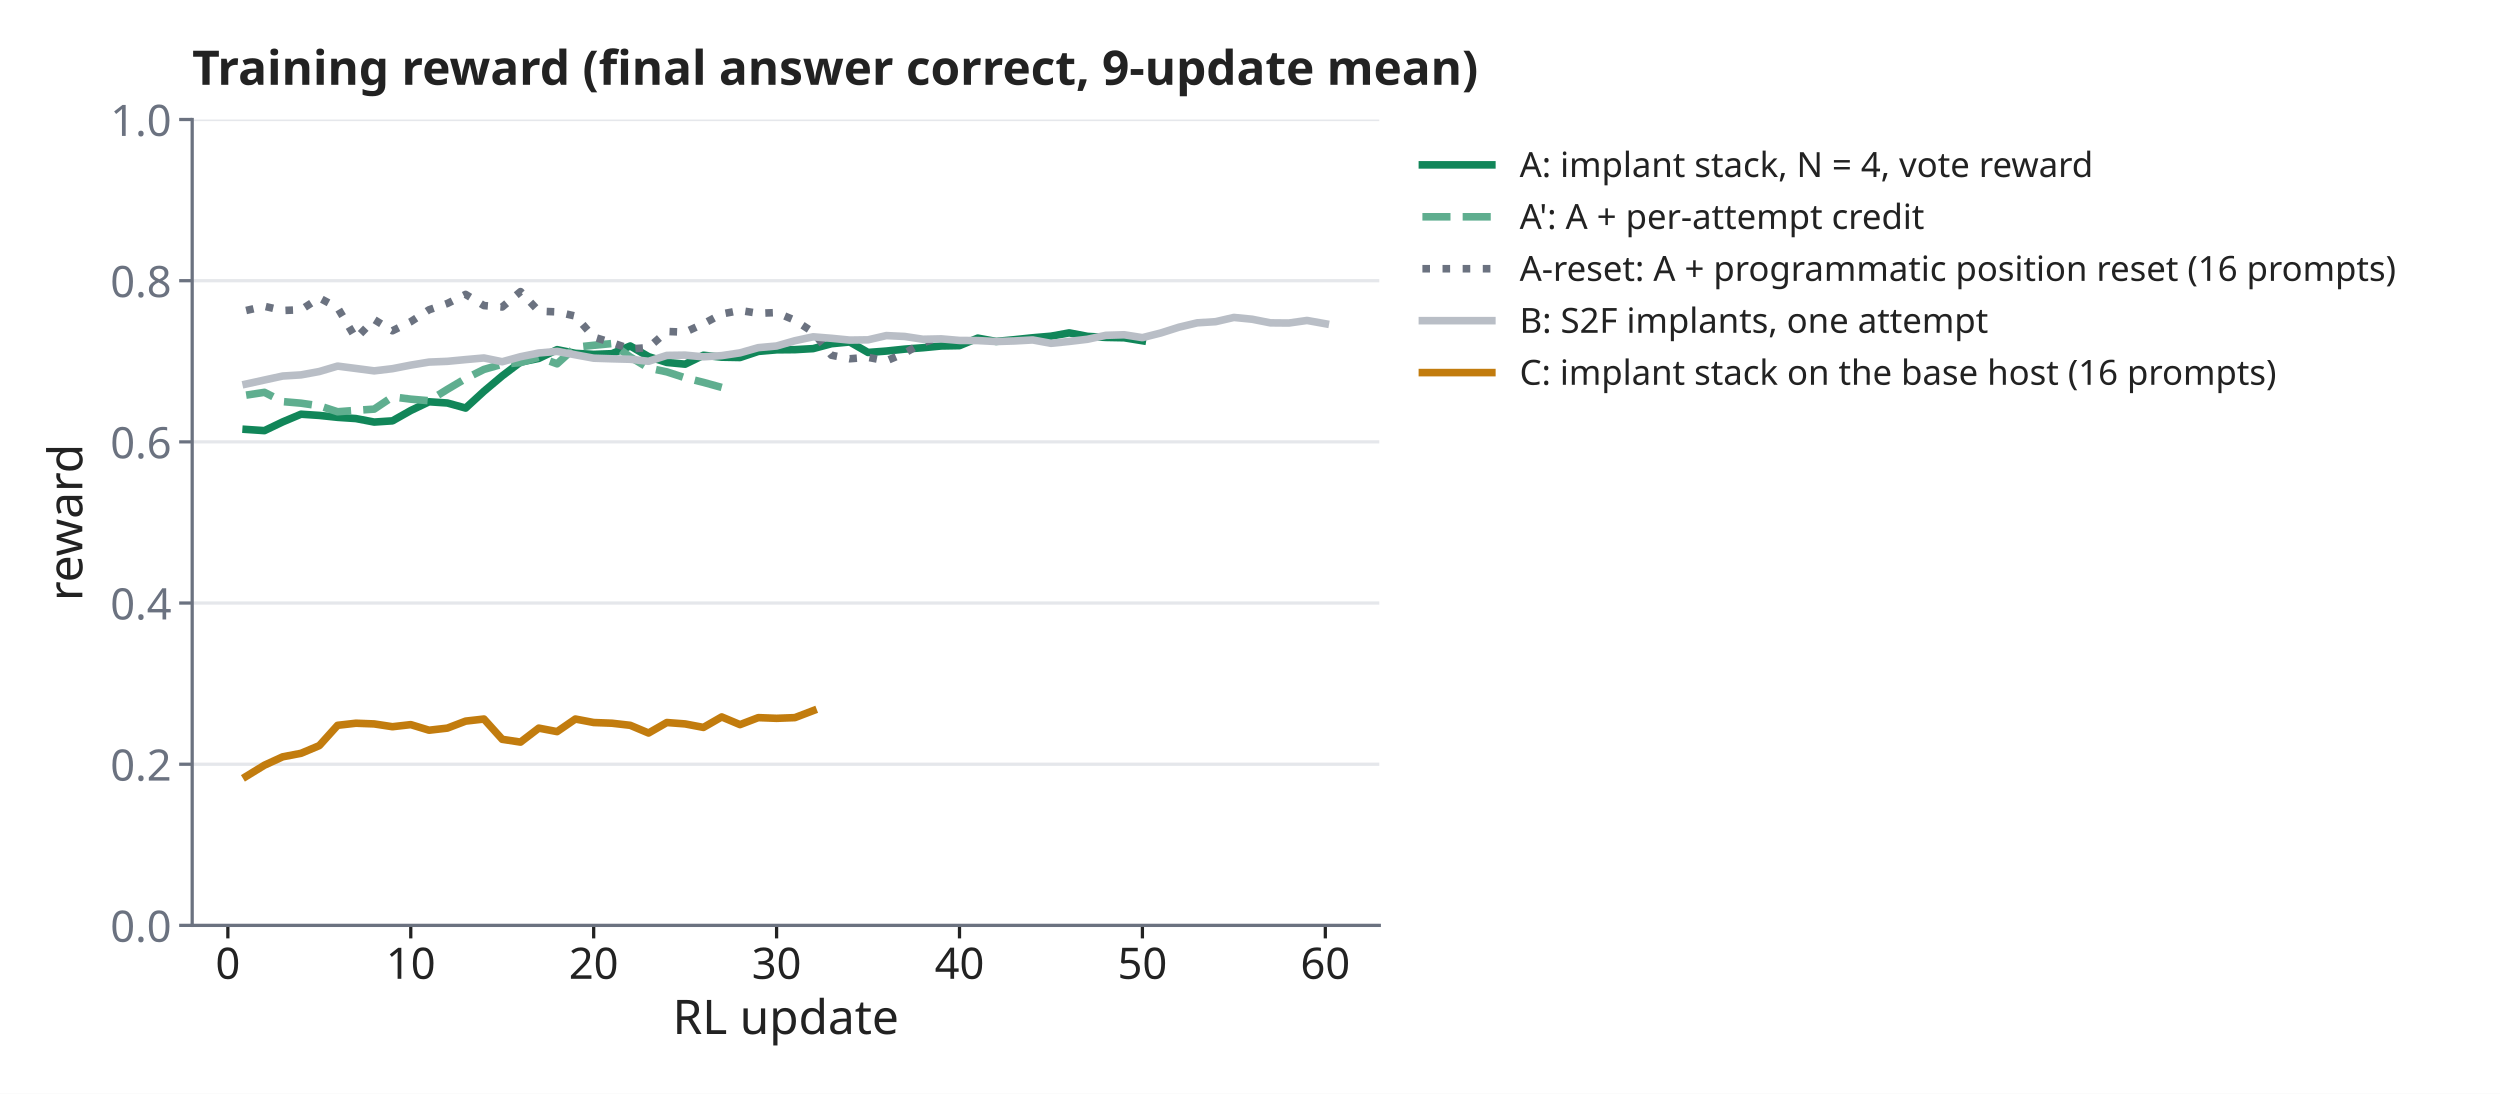
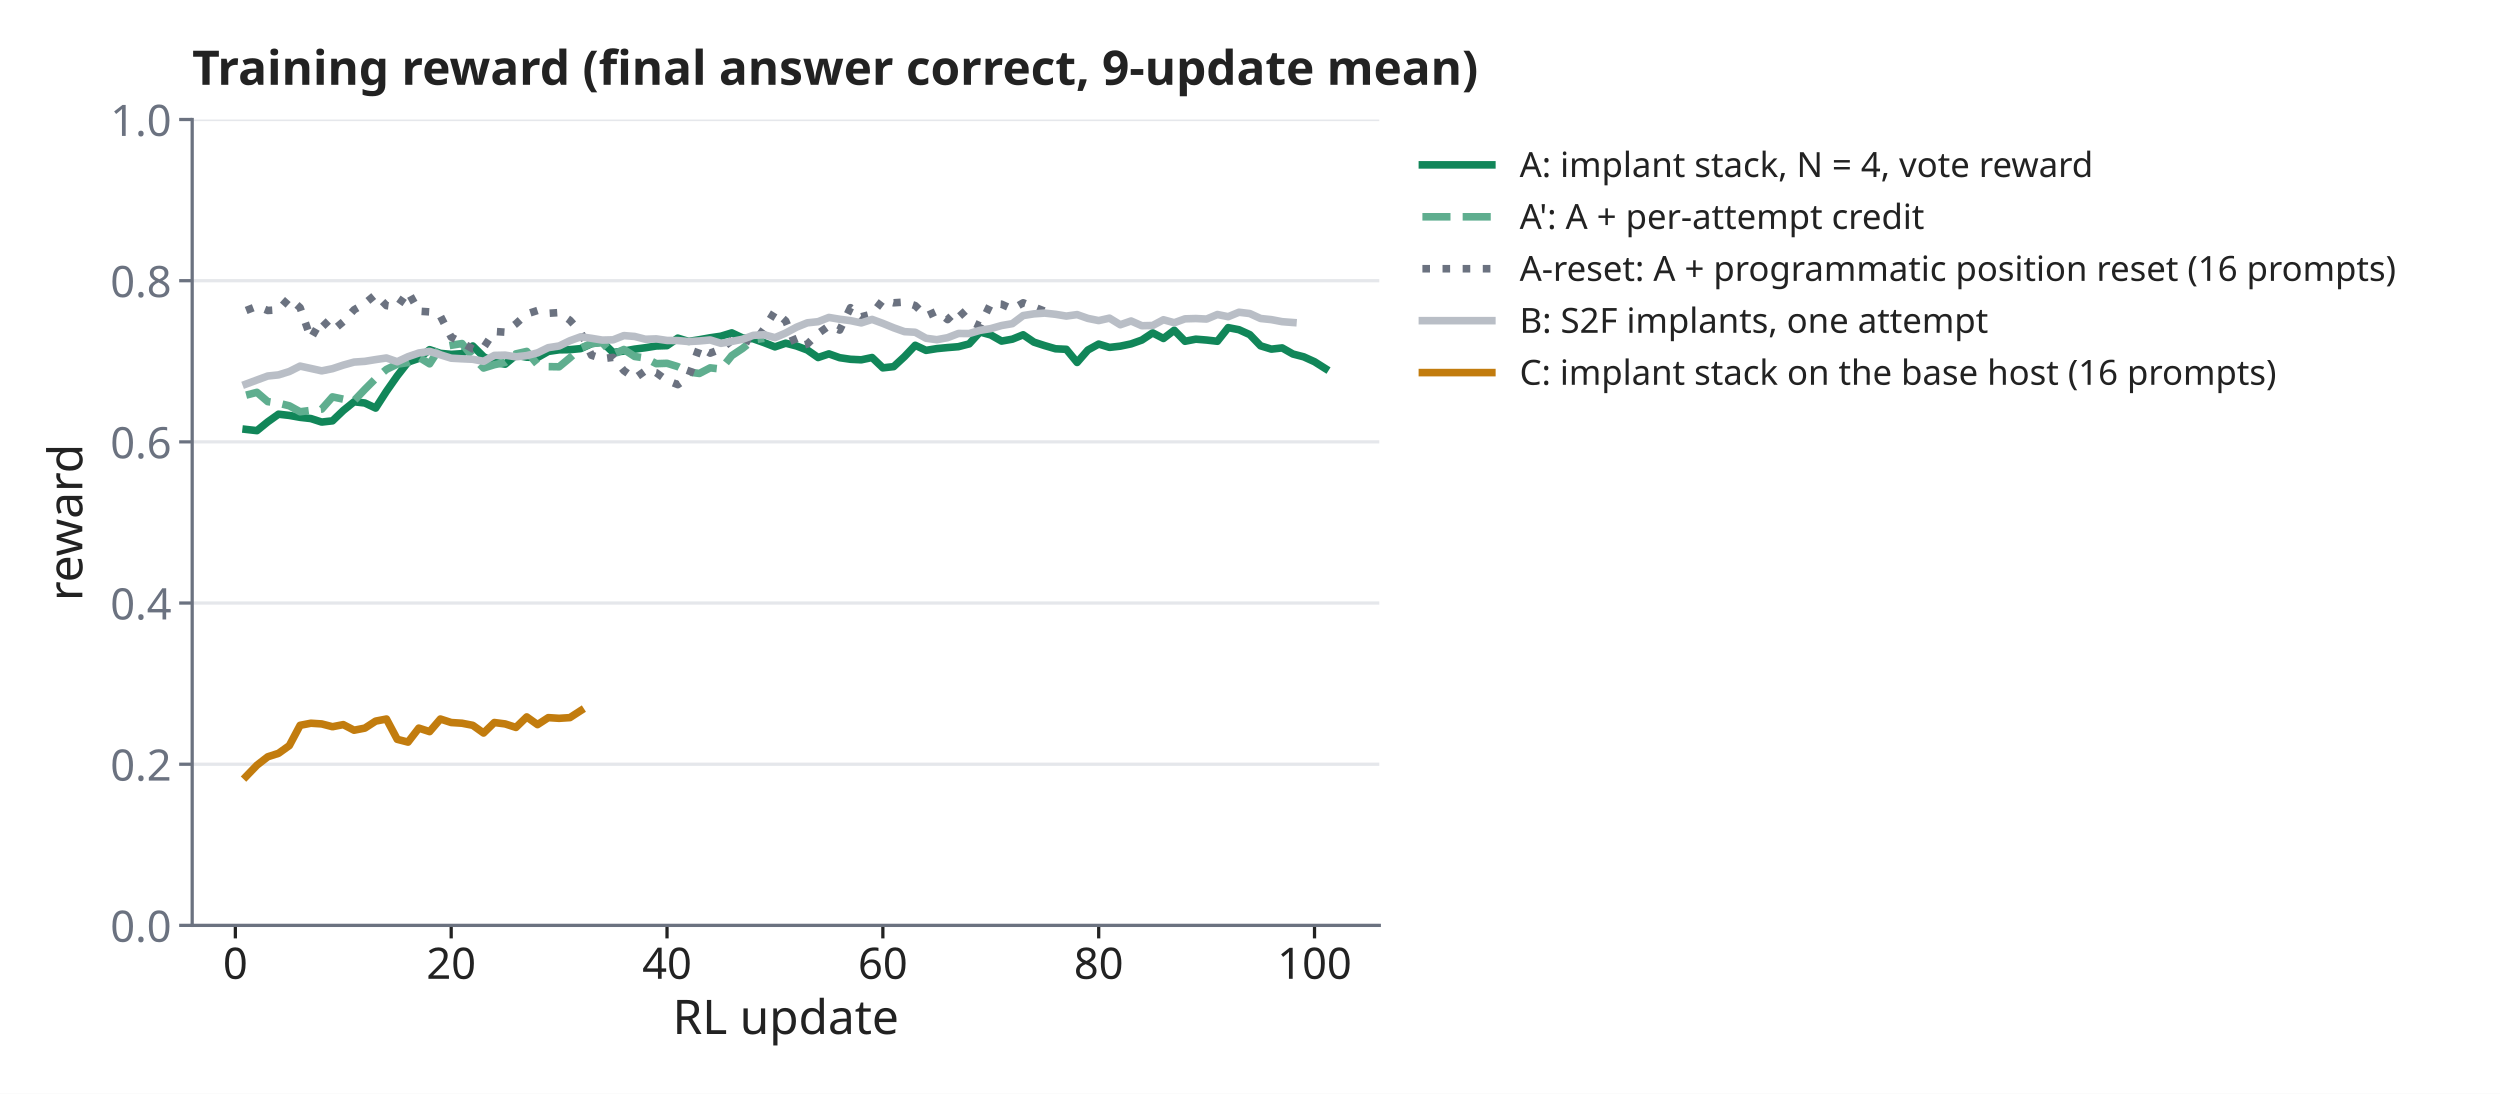
<svg xmlns="http://www.w3.org/2000/svg" xmlns:xlink="http://www.w3.org/1999/xlink" width="1152pt" height="504pt" viewBox="0 0 1152 504" version="1.1">
  <defs>
    <style type="text/css">*{stroke-linejoin: round; stroke-linecap: butt}</style>
  </defs>
  <g id="figure_1">
    <g id="patch_1">
      <path d="M 0 504  L 1152 504  L 1152 0  L 0 0  z " style="fill: #ffffff" />
    </g>
    <g id="axes_1">
      <g id="patch_2">
        <path d="M 88.56 426.42  L 635.572 426.42  L 635.572 55.071  L 88.56 55.071  z " style="fill: #ffffff" />
      </g>
      <g id="matplotlib.axis_1">
        <g id="xtick_1">
          <g id="line2d_1">
            <defs>
-               <path id="m42eb57b015" d="M 0 0  L 0 6  " style="stroke: #222222; stroke-width: 1.5" />
+               <path id="mf95014a06d" d="M 0 0  L 0 6  " style="stroke: #222222; stroke-width: 1.5" />
            </defs>
            <g>
-               <use xlink:href="#m42eb57b015" x="104.996" y="426.42" style="fill: #222222; stroke: #222222; stroke-width: 1.5" />
+               <use xlink:href="#mf95014a06d" x="108.451" y="426.42" style="fill: #222222; stroke: #222222; stroke-width: 1.5" />
            </g>
          </g>
          <g id="text_1">
-             <text style="fill: #222222; font: 20px 'Avenir Next'; text-anchor: middle" x="104.996" y="451.039" transform="rotate(-0 104.9956 451.0387)">0</text>
+             <text style="fill: #222222; font: 20px 'Avenir Next'; text-anchor: middle" x="108.451" y="451.039" transform="rotate(-0 108.4513 451.0387)">0</text>
          </g>
        </g>
        <g id="xtick_2">
          <g id="line2d_2">
            <g>
-               <use xlink:href="#m42eb57b015" x="189.281" y="426.42" style="fill: #222222; stroke: #222222; stroke-width: 1.5" />
+               <use xlink:href="#mf95014a06d" x="207.908" y="426.42" style="fill: #222222; stroke: #222222; stroke-width: 1.5" />
            </g>
          </g>
          <g id="text_2">
-             <text style="fill: #222222; font: 20px 'Avenir Next'; text-anchor: middle" x="189.281" y="451.039" transform="rotate(-0 189.281 451.0387)">10</text>
+             <text style="fill: #222222; font: 20px 'Avenir Next'; text-anchor: middle" x="207.908" y="451.039" transform="rotate(-0 207.9081 451.0387)">20</text>
          </g>
        </g>
        <g id="xtick_3">
          <g id="line2d_3">
            <g>
-               <use xlink:href="#m42eb57b015" x="273.566" y="426.42" style="fill: #222222; stroke: #222222; stroke-width: 1.5" />
+               <use xlink:href="#mf95014a06d" x="307.365" y="426.42" style="fill: #222222; stroke: #222222; stroke-width: 1.5" />
            </g>
          </g>
          <g id="text_3">
-             <text style="fill: #222222; font: 20px 'Avenir Next'; text-anchor: middle" x="273.566" y="451.039" transform="rotate(-0 273.5664 451.0387)">20</text>
+             <text style="fill: #222222; font: 20px 'Avenir Next'; text-anchor: middle" x="307.365" y="451.039" transform="rotate(-0 307.3648 451.0387)">40</text>
          </g>
        </g>
        <g id="xtick_4">
          <g id="line2d_4">
            <g>
-               <use xlink:href="#m42eb57b015" x="357.852" y="426.42" style="fill: #222222; stroke: #222222; stroke-width: 1.5" />
+               <use xlink:href="#mf95014a06d" x="406.822" y="426.42" style="fill: #222222; stroke: #222222; stroke-width: 1.5" />
            </g>
          </g>
          <g id="text_4">
-             <text style="fill: #222222; font: 20px 'Avenir Next'; text-anchor: middle" x="357.852" y="451.039" transform="rotate(-0 357.8517 451.0387)">30</text>
+             <text style="fill: #222222; font: 20px 'Avenir Next'; text-anchor: middle" x="406.822" y="451.039" transform="rotate(-0 406.8215 451.0387)">60</text>
          </g>
        </g>
        <g id="xtick_5">
          <g id="line2d_5">
            <g>
-               <use xlink:href="#m42eb57b015" x="442.137" y="426.42" style="fill: #222222; stroke: #222222; stroke-width: 1.5" />
+               <use xlink:href="#mf95014a06d" x="506.278" y="426.42" style="fill: #222222; stroke: #222222; stroke-width: 1.5" />
            </g>
          </g>
          <g id="text_5">
-             <text style="fill: #222222; font: 20px 'Avenir Next'; text-anchor: middle" x="442.137" y="451.039" transform="rotate(-0 442.1371 451.0387)">40</text>
+             <text style="fill: #222222; font: 20px 'Avenir Next'; text-anchor: middle" x="506.278" y="451.039" transform="rotate(-0 506.2783 451.0387)">80</text>
          </g>
        </g>
        <g id="xtick_6">
          <g id="line2d_6">
            <g>
-               <use xlink:href="#m42eb57b015" x="526.422" y="426.42" style="fill: #222222; stroke: #222222; stroke-width: 1.5" />
+               <use xlink:href="#mf95014a06d" x="605.735" y="426.42" style="fill: #222222; stroke: #222222; stroke-width: 1.5" />
            </g>
          </g>
          <g id="text_6">
-             <text style="fill: #222222; font: 20px 'Avenir Next'; text-anchor: middle" x="526.422" y="451.039" transform="rotate(-0 526.4225 451.0387)">50</text>
-           </g>
-         </g>
-         <g id="xtick_7">
-           <g id="line2d_7">
-             <g>
-               <use xlink:href="#m42eb57b015" x="610.708" y="426.42" style="fill: #222222; stroke: #222222; stroke-width: 1.5" />
-             </g>
-           </g>
-           <g id="text_7">
-             <text style="fill: #222222; font: 20px 'Avenir Next'; text-anchor: middle" x="610.708" y="451.039" transform="rotate(-0 610.7078 451.0387)">60</text>
-           </g>
-         </g>
-         <g id="text_8">
+             <text style="fill: #222222; font: 20px 'Avenir Next'; text-anchor: middle" x="605.735" y="451.039" transform="rotate(-0 605.735 451.0387)">100</text>
+           </g>
+         </g>
+         <g id="text_7">
          <text style="fill: #222222; font: 22px 'Avenir Next'; text-anchor: middle" x="362.066" y="476.469" transform="rotate(-0 362.066 476.4694)">RL update</text>
        </g>
      </g>
      <g id="matplotlib.axis_2">
        <g id="ytick_1">
+           <g id="line2d_7">
+             <path d="M 88.56 426.42  L 635.572 426.42  " clip-path="url(#pf573c07613)" style="fill: none; stroke: #e5e7eb; stroke-width: 1.5; stroke-linecap: square" />
+           </g>
          <g id="line2d_8">
-             <path d="M 88.56 426.42  L 635.572 426.42  " clip-path="url(#p073f8af933)" style="fill: none; stroke: #e5e7eb; stroke-width: 1.5; stroke-linecap: square" />
-           </g>
+             <defs>
+               <path id="mb111ab6ae6" d="M 0 0  L -6 0  " style="stroke: #6b7280; stroke-width: 1.5" />
+             </defs>
+             <g>
+               <use xlink:href="#mb111ab6ae6" x="88.56" y="426.42" style="fill: #6b7280; stroke: #6b7280; stroke-width: 1.5" />
+             </g>
+           </g>
+           <g id="text_8">
+             <text style="fill: #6b7280; font: 20px 'Avenir Next'; text-anchor: end" x="79.06" y="433.979" transform="rotate(-0 79.06 433.9794)">0.0</text>
+           </g>
+         </g>
+         <g id="ytick_2">
          <g id="line2d_9">
-             <defs>
-               <path id="m8c524ef8d2" d="M 0 0  L -6 0  " style="stroke: #6b7280; stroke-width: 1.5" />
-             </defs>
-             <g>
-               <use xlink:href="#m8c524ef8d2" x="88.56" y="426.42" style="fill: #6b7280; stroke: #6b7280; stroke-width: 1.5" />
+             <path d="M 88.56 352.15  L 635.572 352.15  " clip-path="url(#pf573c07613)" style="fill: none; stroke: #e5e7eb; stroke-width: 1.5; stroke-linecap: square" />
+           </g>
+           <g id="line2d_10">
+             <g>
+               <use xlink:href="#mb111ab6ae6" x="88.56" y="352.15" style="fill: #6b7280; stroke: #6b7280; stroke-width: 1.5" />
            </g>
          </g>
          <g id="text_9">
-             <text style="fill: #6b7280; font: 20px 'Avenir Next'; text-anchor: end" x="79.06" y="433.979" transform="rotate(-0 79.06 433.9794)">0.0</text>
-           </g>
-         </g>
-         <g id="ytick_2">
-           <g id="line2d_10">
-             <path d="M 88.56 352.15  L 635.572 352.15  " clip-path="url(#p073f8af933)" style="fill: none; stroke: #e5e7eb; stroke-width: 1.5; stroke-linecap: square" />
-           </g>
+             <text style="fill: #6b7280; font: 20px 'Avenir Next'; text-anchor: end" x="79.06" y="359.71" transform="rotate(-0 79.06 359.7096)">0.2</text>
+           </g>
+         </g>
+         <g id="ytick_3">
          <g id="line2d_11">
-             <g>
-               <use xlink:href="#m8c524ef8d2" x="88.56" y="352.15" style="fill: #6b7280; stroke: #6b7280; stroke-width: 1.5" />
+             <path d="M 88.56 277.88  L 635.572 277.88  " clip-path="url(#pf573c07613)" style="fill: none; stroke: #e5e7eb; stroke-width: 1.5; stroke-linecap: square" />
+           </g>
+           <g id="line2d_12">
+             <g>
+               <use xlink:href="#mb111ab6ae6" x="88.56" y="277.88" style="fill: #6b7280; stroke: #6b7280; stroke-width: 1.5" />
            </g>
          </g>
          <g id="text_10">
-             <text style="fill: #6b7280; font: 20px 'Avenir Next'; text-anchor: end" x="79.06" y="359.71" transform="rotate(-0 79.06 359.7096)">0.2</text>
-           </g>
-         </g>
-         <g id="ytick_3">
-           <g id="line2d_12">
-             <path d="M 88.56 277.88  L 635.572 277.88  " clip-path="url(#p073f8af933)" style="fill: none; stroke: #e5e7eb; stroke-width: 1.5; stroke-linecap: square" />
-           </g>
+             <text style="fill: #6b7280; font: 20px 'Avenir Next'; text-anchor: end" x="79.06" y="285.44" transform="rotate(-0 79.06 285.4399)">0.4</text>
+           </g>
+         </g>
+         <g id="ytick_4">
          <g id="line2d_13">
-             <g>
-               <use xlink:href="#m8c524ef8d2" x="88.56" y="277.88" style="fill: #6b7280; stroke: #6b7280; stroke-width: 1.5" />
+             <path d="M 88.56 203.611  L 635.572 203.611  " clip-path="url(#pf573c07613)" style="fill: none; stroke: #e5e7eb; stroke-width: 1.5; stroke-linecap: square" />
+           </g>
+           <g id="line2d_14">
+             <g>
+               <use xlink:href="#mb111ab6ae6" x="88.56" y="203.611" style="fill: #6b7280; stroke: #6b7280; stroke-width: 1.5" />
            </g>
          </g>
          <g id="text_11">
-             <text style="fill: #6b7280; font: 20px 'Avenir Next'; text-anchor: end" x="79.06" y="285.44" transform="rotate(-0 79.06 285.4399)">0.4</text>
-           </g>
-         </g>
-         <g id="ytick_4">
-           <g id="line2d_14">
-             <path d="M 88.56 203.611  L 635.572 203.611  " clip-path="url(#p073f8af933)" style="fill: none; stroke: #e5e7eb; stroke-width: 1.5; stroke-linecap: square" />
-           </g>
+             <text style="fill: #6b7280; font: 20px 'Avenir Next'; text-anchor: end" x="79.06" y="211.17" transform="rotate(-0 79.06 211.1701)">0.6</text>
+           </g>
+         </g>
+         <g id="ytick_5">
          <g id="line2d_15">
-             <g>
-               <use xlink:href="#m8c524ef8d2" x="88.56" y="203.611" style="fill: #6b7280; stroke: #6b7280; stroke-width: 1.5" />
+             <path d="M 88.56 129.341  L 635.572 129.341  " clip-path="url(#pf573c07613)" style="fill: none; stroke: #e5e7eb; stroke-width: 1.5; stroke-linecap: square" />
+           </g>
+           <g id="line2d_16">
+             <g>
+               <use xlink:href="#mb111ab6ae6" x="88.56" y="129.341" style="fill: #6b7280; stroke: #6b7280; stroke-width: 1.5" />
            </g>
          </g>
          <g id="text_12">
-             <text style="fill: #6b7280; font: 20px 'Avenir Next'; text-anchor: end" x="79.06" y="211.17" transform="rotate(-0 79.06 211.1701)">0.6</text>
-           </g>
-         </g>
-         <g id="ytick_5">
-           <g id="line2d_16">
-             <path d="M 88.56 129.341  L 635.572 129.341  " clip-path="url(#p073f8af933)" style="fill: none; stroke: #e5e7eb; stroke-width: 1.5; stroke-linecap: square" />
-           </g>
+             <text style="fill: #6b7280; font: 20px 'Avenir Next'; text-anchor: end" x="79.06" y="136.9" transform="rotate(-0 79.06 136.9004)">0.8</text>
+           </g>
+         </g>
+         <g id="ytick_6">
          <g id="line2d_17">
-             <g>
-               <use xlink:href="#m8c524ef8d2" x="88.56" y="129.341" style="fill: #6b7280; stroke: #6b7280; stroke-width: 1.5" />
+             <path d="M 88.56 55.071  L 635.572 55.071  " clip-path="url(#pf573c07613)" style="fill: none; stroke: #e5e7eb; stroke-width: 1.5; stroke-linecap: square" />
+           </g>
+           <g id="line2d_18">
+             <g>
+               <use xlink:href="#mb111ab6ae6" x="88.56" y="55.071" style="fill: #6b7280; stroke: #6b7280; stroke-width: 1.5" />
            </g>
          </g>
          <g id="text_13">
-             <text style="fill: #6b7280; font: 20px 'Avenir Next'; text-anchor: end" x="79.06" y="136.9" transform="rotate(-0 79.06 136.9004)">0.8</text>
-           </g>
-         </g>
-         <g id="ytick_6">
-           <g id="line2d_18">
-             <path d="M 88.56 55.071  L 635.572 55.071  " clip-path="url(#p073f8af933)" style="fill: none; stroke: #e5e7eb; stroke-width: 1.5; stroke-linecap: square" />
-           </g>
-           <g id="line2d_19">
-             <g>
-               <use xlink:href="#m8c524ef8d2" x="88.56" y="55.071" style="fill: #6b7280; stroke: #6b7280; stroke-width: 1.5" />
-             </g>
-           </g>
-           <g id="text_14">
            <text style="fill: #6b7280; font: 20px 'Avenir Next'; text-anchor: end" x="79.06" y="62.631" transform="rotate(-0 79.06 62.63063)">1.0</text>
          </g>
        </g>
-         <g id="text_15">
+         <g id="text_14">
          <text style="fill: #222222; font: 22px 'Avenir Next'; text-anchor: middle" x="37.943" y="240.746" transform="rotate(-90 37.9425 240.7456)">reward</text>
        </g>
      </g>
+       <g id="line2d_19">
+         <path d="M 113.424 197.873  L 118.397 198.437  L 123.37 194.408  L 128.343 190.862  L 133.316 191.426  L 138.288 192.312  L 143.261 192.876  L 148.234 194.488  L 153.207 193.924  L 158.18 189.169  L 163.153 185.14  L 168.125 185.704  L 173.098 188.041  L 178.071 180.305  L 183.044 173.213  L 188.017 166.847  L 192.99 165.154  L 197.962 161.125  L 202.935 162.817  L 207.908 163.301  L 212.881 162.978  L 217.854 159.432  L 222.827 164.348  L 227.799 167.008  L 232.772 167.814  L 237.745 163.704  L 242.718 164.59  L 247.691 164.751  L 252.664 161.931  L 257.636 161.205  L 262.609 161.125  L 267.582 160.641  L 272.555 158.385  L 277.528 157.579  L 282.501 162.414  L 287.473 161.77  L 292.446 160.883  L 297.419 160.238  L 302.392 159.432  L 307.365 159.271  L 312.338 155.806  L 317.31 157.337  L 322.283 156.531  L 327.256 155.645  L 332.229 154.92  L 337.202 153.388  L 342.175 155.725  L 347.147 156.128  L 352.12 157.901  L 357.093 159.835  L 362.066 158.143  L 367.039 159.432  L 372.012 161.286  L 376.985 164.751  L 381.957 163.059  L 386.93 164.832  L 391.903 165.557  L 396.876 165.799  L 401.849 164.751  L 406.822 169.506  L 411.794 168.942  L 416.767 164.348  L 421.74 159.11  L 426.713 161.447  L 431.686 160.641  L 436.659 160.158  L 441.631 159.755  L 446.604 158.465  L 451.577 152.985  L 456.55 154.355  L 461.523 157.176  L 466.496 156.29  L 471.468 154.275  L 476.441 157.66  L 481.414 159.271  L 486.387 160.722  L 491.36 160.964  L 496.333 167.008  L 501.305 161.286  L 506.278 158.546  L 511.251 160.077  L 516.224 159.513  L 521.197 158.465  L 526.17 156.693  L 531.142 153.388  L 536.115 155.967  L 541.088 152.18  L 546.061 157.257  L 551.034 156.29  L 556.007 156.693  L 560.979 157.257  L 565.952 150.971  L 570.925 151.938  L 575.898 154.194  L 580.871 159.352  L 585.844 160.883  L 590.816 160.319  L 595.789 163.14  L 600.762 164.429  L 605.735 166.685  L 610.708 169.828  " clip-path="url(#pf573c07613)" style="fill: none; stroke: #118659; stroke-width: 3.5; stroke-linecap: square" />
+       </g>
      <g id="line2d_20">
-         <path d="M 113.424 197.873  L 121.853 198.437  L 130.281 194.408  L 138.71 190.862  L 147.138 191.426  L 155.567 192.312  L 163.995 192.876  L 172.424 194.488  L 180.852 193.924  L 189.281 189.169  L 197.71 185.14  L 206.138 185.704  L 214.567 188.041  L 222.995 180.305  L 231.424 173.213  L 239.852 166.847  L 248.281 165.154  L 256.709 161.125  L 265.138 162.817  L 273.566 163.301  L 281.995 162.978  L 290.423 159.432  L 298.852 164.348  L 307.281 167.008  L 315.709 167.814  L 324.138 163.704  L 332.566 164.59  L 340.995 164.751  L 349.423 161.931  L 357.852 161.205  L 366.28 161.125  L 374.709 160.641  L 383.137 158.385  L 391.566 157.579  L 399.994 162.414  L 408.423 161.77  L 416.851 160.883  L 425.28 160.238  L 433.709 159.432  L 442.137 159.271  L 450.566 155.806  L 458.994 157.337  L 467.423 156.531  L 475.851 155.645  L 484.28 154.92  L 492.708 153.388  L 501.137 155  L 509.565 155.484  L 517.994 155.645  L 526.422 157.015  " clip-path="url(#p073f8af933)" style="fill: none; stroke: #118659; stroke-width: 3.5; stroke-linecap: square" />
+         <path d="M 113.424 182.078  L 118.397 180.788  L 123.37 185.059  L 128.343 185.785  L 133.316 186.994  L 138.288 189.734  L 143.261 189.089  L 148.234 188.525  L 153.207 182.884  L 158.18 183.931  L 163.153 184.656  L 168.125 179.418  L 173.098 174.422  L 178.071 170.231  L 183.044 167.814  L 188.017 167.088  L 192.99 164.59  L 197.962 167.652  L 202.935 159.997  L 207.908 159.11  L 212.881 158.304  L 217.854 164.51  L 222.827 169.587  L 227.799 168.055  L 232.772 167.008  L 237.745 163.059  L 242.718 161.931  L 247.691 167.975  L 252.664 168.942  L 257.636 169.022  L 262.609 164.912  L 267.582 160.4  L 272.555 158.304  L 277.528 157.901  L 282.501 163.301  L 287.473 161.044  L 292.446 164.268  L 297.419 164.993  L 302.392 167.572  L 307.365 167.411  L 312.338 168.942  L 317.31 171.44  L 322.283 172.085  L 327.256 169.506  L 332.229 170.07  L 337.202 163.865  L 342.175 160.561  L 347.147 156.612  L 352.12 155.887  " clip-path="url(#pf573c07613)" style="fill: none; stroke-dasharray: 12.95,5.6; stroke-dashoffset: 0; stroke: #5fae8f; stroke-width: 3.5" />
      </g>
      <g id="line2d_21">
-         <path d="M 113.424 182.078  L 121.853 180.788  L 130.281 185.059  L 138.71 185.785  L 147.138 186.994  L 155.567 189.734  L 163.995 189.089  L 172.424 188.525  L 180.852 182.884  L 189.281 183.931  L 197.71 184.656  L 206.138 179.418  L 214.567 174.422  L 222.995 170.231  L 231.424 167.814  L 239.852 167.088  L 248.281 164.59  L 256.709 167.652  L 265.138 159.997  L 273.566 159.11  L 281.995 158.304  L 290.423 164.51  L 298.852 169.587  L 307.281 171.359  L 315.709 174.099  L 324.138 176.195  L 332.566 178.532  " clip-path="url(#p073f8af933)" style="fill: none; stroke-dasharray: 12.95,5.6; stroke-dashoffset: 0; stroke: #5fae8f; stroke-width: 3.5" />
+         <path d="M 113.424 143.073  L 118.397 141.139  L 123.37 143.073  L 128.343 142.751  L 133.316 137.271  L 138.288 141.784  L 143.261 155.967  L 148.234 147.264  L 153.207 152.421  L 158.18 148.231  L 163.153 142.751  L 168.125 139.85  L 173.098 135.659  L 178.071 140.817  L 183.044 141.461  L 188.017 134.37  L 192.99 143.396  L 197.962 143.718  L 202.935 145.652  L 207.908 155.323  L 212.881 157.901  L 217.854 160.802  L 222.827 160.158  L 227.799 152.744  L 232.772 153.066  L 237.745 149.198  L 242.718 144.685  L 247.691 143.073  L 252.664 144.363  L 257.636 144.04  L 262.609 147.586  L 267.582 153.066  L 272.555 163.704  L 277.528 165.315  L 282.501 164.671  L 287.473 170.795  L 292.446 174.341  L 297.419 170.795  L 302.392 171.762  L 307.365 175.308  L 312.338 177.242  L 317.31 173.697  L 322.283 159.835  L 327.256 162.737  L 332.229 160.802  L 337.202 156.934  L 342.175 155.645  L 347.147 158.224  L 352.12 151.454  L 357.093 143.396  L 362.066 147.908  L 367.039 159.835  L 372.012 158.546  L 376.985 153.711  L 381.957 150.165  L 386.93 152.099  L 391.903 141.784  L 396.876 145.974  L 401.849 144.685  L 406.822 138.238  L 411.794 139.527  L 416.767 139.205  L 421.74 140.817  L 426.713 145.652  L 431.686 143.396  L 436.659 147.264  L 441.631 142.428  L 446.604 147.908  L 451.577 150.165  L 456.55 139.85  L 461.523 140.172  L 466.496 142.428  L 471.468 139.527  L 476.441 141.461  L 481.414 143.396  " clip-path="url(#pf573c07613)" style="fill: none; stroke-dasharray: 3.5,5.775; stroke-dashoffset: 0; stroke: #6b7280; stroke-width: 3.5" />
      </g>
      <g id="line2d_22">
-         <path d="M 113.424 143.073  L 121.853 141.139  L 130.281 143.073  L 138.71 142.751  L 147.138 137.271  L 155.567 141.784  L 163.995 155.967  L 172.424 147.264  L 180.852 152.421  L 189.281 148.231  L 197.71 142.751  L 206.138 139.85  L 214.567 135.659  L 222.995 140.817  L 231.424 141.461  L 239.852 134.37  L 248.281 143.396  L 256.709 143.718  L 265.138 145.652  L 273.566 155.323  L 281.995 157.901  L 290.423 160.802  L 298.852 160.158  L 307.281 152.744  L 315.709 153.066  L 324.138 149.198  L 332.566 144.685  L 340.995 143.073  L 349.423 144.363  L 357.852 144.04  L 366.28 147.586  L 374.709 153.066  L 383.137 163.704  L 391.566 165.315  L 399.994 164.671  L 408.423 166.282  L 416.851 162.737  L 425.28 157.901  L 433.709 155.323  " clip-path="url(#p073f8af933)" style="fill: none; stroke-dasharray: 3.5,5.775; stroke-dashoffset: 0; stroke: #6b7280; stroke-width: 3.5" />
+         <path d="M 113.424 176.96  L 118.397 175.107  L 123.37 173.273  L 128.343 172.75  L 133.316 171.198  L 138.288 168.7  L 143.261 169.788  L 148.234 170.896  L 153.207 169.889  L 158.18 168.237  L 163.153 166.847  L 168.125 166.504  L 173.098 165.698  L 178.071 164.953  L 183.044 166.685  L 188.017 164.369  L 192.99 162.656  L 197.962 161.911  L 202.935 163.502  L 207.908 165.054  L 212.881 165.336  L 217.854 165.557  L 222.827 166.484  L 227.799 163.764  L 232.772 163.643  L 237.745 164.429  L 242.718 163.865  L 247.691 162.596  L 252.664 160.198  L 257.636 159.432  L 262.609 157.015  L 267.582 155.202  L 272.555 155.887  L 277.528 156.713  L 282.501 156.592  L 287.473 154.638  L 292.446 155.04  L 297.419 156.33  L 302.392 156.149  L 307.365 156.874  L 312.338 156.934  L 317.31 157.378  L 322.283 157.116  L 327.256 156.652  L 332.229 158.204  L 337.202 157.337  L 342.175 156.33  L 347.147 154.517  L 352.12 154.255  L 357.093 155.584  L 362.066 153.449  L 367.039 150.769  L 372.012 148.755  L 376.985 148.231  L 381.957 146.277  L 386.93 147.103  L 391.903 147.747  L 396.876 148.795  L 401.849 147.183  L 406.822 149.017  L 411.794 151.051  L 416.767 152.824  L 421.74 153.106  L 426.713 155.866  L 431.686 156.531  L 436.659 155.605  L 441.631 153.67  L 446.604 153.691  L 451.577 152.22  L 456.55 151.414  L 461.523 150.004  L 466.496 149.137  L 471.468 145.41  L 476.441 144.624  L 481.414 144.282  L 486.387 144.826  L 491.36 145.652  L 496.333 144.967  L 501.305 146.72  L 506.278 147.727  L 511.251 146.599  L 516.224 149.641  L 521.197 147.908  L 526.17 150.104  L 531.142 149.984  L 536.115 147.344  L 541.088 148.714  L 546.061 146.921  L 551.034 146.78  L 556.007 147.022  L 560.979 144.927  L 565.952 145.934  L 570.925 143.879  L 575.898 144.483  L 580.871 146.76  L 585.844 147.284  L 590.816 148.231  L 595.789 148.614  " clip-path="url(#pf573c07613)" style="fill: none; stroke: #b9bec6; stroke-width: 3.5; stroke-linecap: square" />
      </g>
      <g id="line2d_23">
-         <path d="M 113.424 176.96  L 121.853 175.107  L 130.281 173.273  L 138.71 172.75  L 147.138 171.198  L 155.567 168.7  L 163.995 169.788  L 172.424 170.896  L 180.852 169.889  L 189.281 168.237  L 197.71 166.847  L 206.138 166.504  L 214.567 165.698  L 222.995 164.953  L 231.424 166.685  L 239.852 164.369  L 248.281 162.656  L 256.709 161.911  L 265.138 163.502  L 273.566 165.054  L 281.995 165.336  L 290.423 165.557  L 298.852 166.484  L 307.281 163.764  L 315.709 163.643  L 324.138 164.429  L 332.566 163.865  L 340.995 162.596  L 349.423 160.198  L 357.852 159.432  L 366.28 157.015  L 374.709 155.202  L 383.137 155.887  L 391.566 156.713  L 399.994 156.592  L 408.423 154.638  L 416.851 155.04  L 425.28 156.33  L 433.709 156.149  L 442.137 156.874  L 450.566 156.934  L 458.994 157.378  L 467.423 157.116  L 475.851 156.652  L 484.28 158.204  L 492.708 157.337  L 501.137 156.33  L 509.565 154.517  L 517.994 154.255  L 526.422 155.584  L 534.851 153.449  L 543.28 150.769  L 551.708 148.755  L 560.137 148.231  L 568.565 146.277  L 576.994 147.103  L 585.422 148.775  L 593.851 148.855  L 602.279 147.667  L 610.708 149.178  " clip-path="url(#p073f8af933)" style="fill: none; stroke: #b9bec6; stroke-width: 3.5; stroke-linecap: square" />
-       </g>
-       <g id="line2d_24">
-         <path d="M 113.424 357.759  L 121.853 352.602  L 130.281 348.733  L 138.71 347.122  L 147.138 343.576  L 155.567 334.228  L 163.995 333.26  L 172.424 333.583  L 180.852 334.872  L 189.281 333.905  L 197.71 336.484  L 206.138 335.517  L 214.567 332.293  L 222.995 331.326  L 231.424 340.675  L 239.852 341.964  L 248.281 335.517  L 256.709 337.129  L 265.138 331.326  L 273.566 332.938  L 281.995 333.26  L 290.423 334.228  L 298.852 337.773  L 307.281 332.938  L 315.709 333.583  L 324.138 335.195  L 332.566 330.359  L 340.995 333.905  L 349.423 330.682  L 357.852 331.004  L 366.28 330.682  L 374.709 327.458  " clip-path="url(#p073f8af933)" style="fill: none; stroke: #c27c0e; stroke-width: 3.5; stroke-linecap: square" />
+         <path d="M 113.424 357.759  L 118.397 352.602  L 123.37 348.733  L 128.343 347.122  L 133.316 343.576  L 138.288 334.228  L 143.261 333.26  L 148.234 333.583  L 153.207 334.872  L 158.18 333.905  L 163.153 336.484  L 168.125 335.517  L 173.098 332.293  L 178.071 331.326  L 183.044 340.675  L 188.017 341.964  L 192.99 335.517  L 197.962 337.129  L 202.935 331.326  L 207.908 332.938  L 212.881 333.26  L 217.854 334.228  L 222.827 337.773  L 227.799 332.938  L 232.772 333.583  L 237.745 335.195  L 242.718 330.359  L 247.691 333.905  L 252.664 330.682  L 257.636 331.004  L 262.609 330.682  L 267.582 327.458  " clip-path="url(#pf573c07613)" style="fill: none; stroke: #c27c0e; stroke-width: 3.5; stroke-linecap: square" />
      </g>
      <g id="patch_3">
        <path d="M 88.56 426.42  L 88.56 55.071  " style="fill: none; stroke: #6b7280; stroke-width: 1.5; stroke-linejoin: miter; stroke-linecap: square" />
      </g>
      <g id="patch_4">
        <path d="M 88.56 426.42  L 635.572 426.42  " style="fill: none; stroke: #6b7280; stroke-width: 1.5; stroke-linejoin: miter; stroke-linecap: square" />
      </g>
-       <g id="text_16">
+       <g id="text_15">
        <text style="fill: #222222; font: 700 22px 'Avenir Next'; text-anchor: start" x="88.56" y="39.071" transform="rotate(-0 88.56 39.07125)">Training reward (final answer correct, 9-update mean)</text>
      </g>
      <g id="legend_1">
+         <g id="line2d_24">
+           <path d="M 655.442 75.966  L 671.442 75.966  L 687.442 75.966  " style="fill: none; stroke: #118659; stroke-width: 3.5; stroke-linecap: square" />
+         </g>
+         <g id="text_16">
+           <text style="fill: #222222; font: 16px 'Avenir Next'; text-anchor: start" x="700.242" y="81.566" transform="rotate(-0 700.2421 81.56625)">A: implant stack, N = 4, vote reward</text>
+         </g>
        <g id="line2d_25">
-           <path d="M 655.442 75.966  L 671.442 75.966  L 687.442 75.966  " style="fill: none; stroke: #118659; stroke-width: 3.5; stroke-linecap: square" />
+           <path d="M 655.442 99.901  L 671.442 99.901  L 687.442 99.901  " style="fill: none; stroke-dasharray: 12.95,5.6; stroke-dashoffset: 0; stroke: #5fae8f; stroke-width: 3.5" />
        </g>
        <g id="text_17">
-           <text style="fill: #222222; font: 16px 'Avenir Next'; text-anchor: start" x="700.242" y="81.566" transform="rotate(-0 700.2421 81.56625)">A: implant stack, N = 4, vote reward</text>
+           <text style="fill: #222222; font: 16px 'Avenir Next'; text-anchor: start" x="700.242" y="105.501" transform="rotate(-0 700.2421 105.5012)">A': A + per-attempt credit</text>
        </g>
        <g id="line2d_26">
-           <path d="M 655.442 99.901  L 671.442 99.901  L 687.442 99.901  " style="fill: none; stroke-dasharray: 12.95,5.6; stroke-dashoffset: 0; stroke: #5fae8f; stroke-width: 3.5" />
+           <path d="M 655.442 123.836  L 671.442 123.836  L 687.442 123.836  " style="fill: none; stroke-dasharray: 3.5,5.775; stroke-dashoffset: 0; stroke: #6b7280; stroke-width: 3.5" />
        </g>
        <g id="text_18">
-           <text style="fill: #222222; font: 16px 'Avenir Next'; text-anchor: start" x="700.242" y="105.501" transform="rotate(-0 700.2421 105.5012)">A': A + per-attempt credit</text>
+           <text style="fill: #222222; font: 16px 'Avenir Next'; text-anchor: start" x="700.242" y="129.436" transform="rotate(-0 700.2421 129.4363)">A-reset: A + programmatic position reset (16 prompts)</text>
        </g>
        <g id="line2d_27">
-           <path d="M 655.442 123.836  L 671.442 123.836  L 687.442 123.836  " style="fill: none; stroke-dasharray: 3.5,5.775; stroke-dashoffset: 0; stroke: #6b7280; stroke-width: 3.5" />
+           <path d="M 655.442 147.771  L 671.442 147.771  L 687.442 147.771  " style="fill: none; stroke: #b9bec6; stroke-width: 3.5; stroke-linecap: square" />
        </g>
        <g id="text_19">
-           <text style="fill: #222222; font: 16px 'Avenir Next'; text-anchor: start" x="700.242" y="129.436" transform="rotate(-0 700.2421 129.4363)">A-reset: A + programmatic position reset (16 prompts)</text>
+           <text style="fill: #222222; font: 16px 'Avenir Next'; text-anchor: start" x="700.242" y="153.371" transform="rotate(-0 700.2421 153.3713)">B: S2F implants, one attempt</text>
        </g>
        <g id="line2d_28">
-           <path d="M 655.442 147.771  L 671.442 147.771  L 687.442 147.771  " style="fill: none; stroke: #b9bec6; stroke-width: 3.5; stroke-linecap: square" />
+           <path d="M 655.442 171.706  L 671.442 171.706  L 687.442 171.706  " style="fill: none; stroke: #c27c0e; stroke-width: 3.5; stroke-linecap: square" />
        </g>
        <g id="text_20">
-           <text style="fill: #222222; font: 16px 'Avenir Next'; text-anchor: start" x="700.242" y="153.371" transform="rotate(-0 700.2421 153.3713)">B: S2F implants, one attempt</text>
-         </g>
-         <g id="line2d_29">
-           <path d="M 655.442 171.706  L 671.442 171.706  L 687.442 171.706  " style="fill: none; stroke: #c27c0e; stroke-width: 3.5; stroke-linecap: square" />
-         </g>
-         <g id="text_21">
          <text style="fill: #222222; font: 16px 'Avenir Next'; text-anchor: start" x="700.242" y="177.306" transform="rotate(-0 700.2421 177.3063)">C: implant stack on the base host (16 prompts)</text>
        </g>
      </g>
    </g>
  </g>
  <defs>
-     <clipPath id="p073f8af933">
+     <clipPath id="pf573c07613">
      <rect x="88.56" y="55.071" width="547.012" height="371.349" />
    </clipPath>
  </defs>
</svg>
